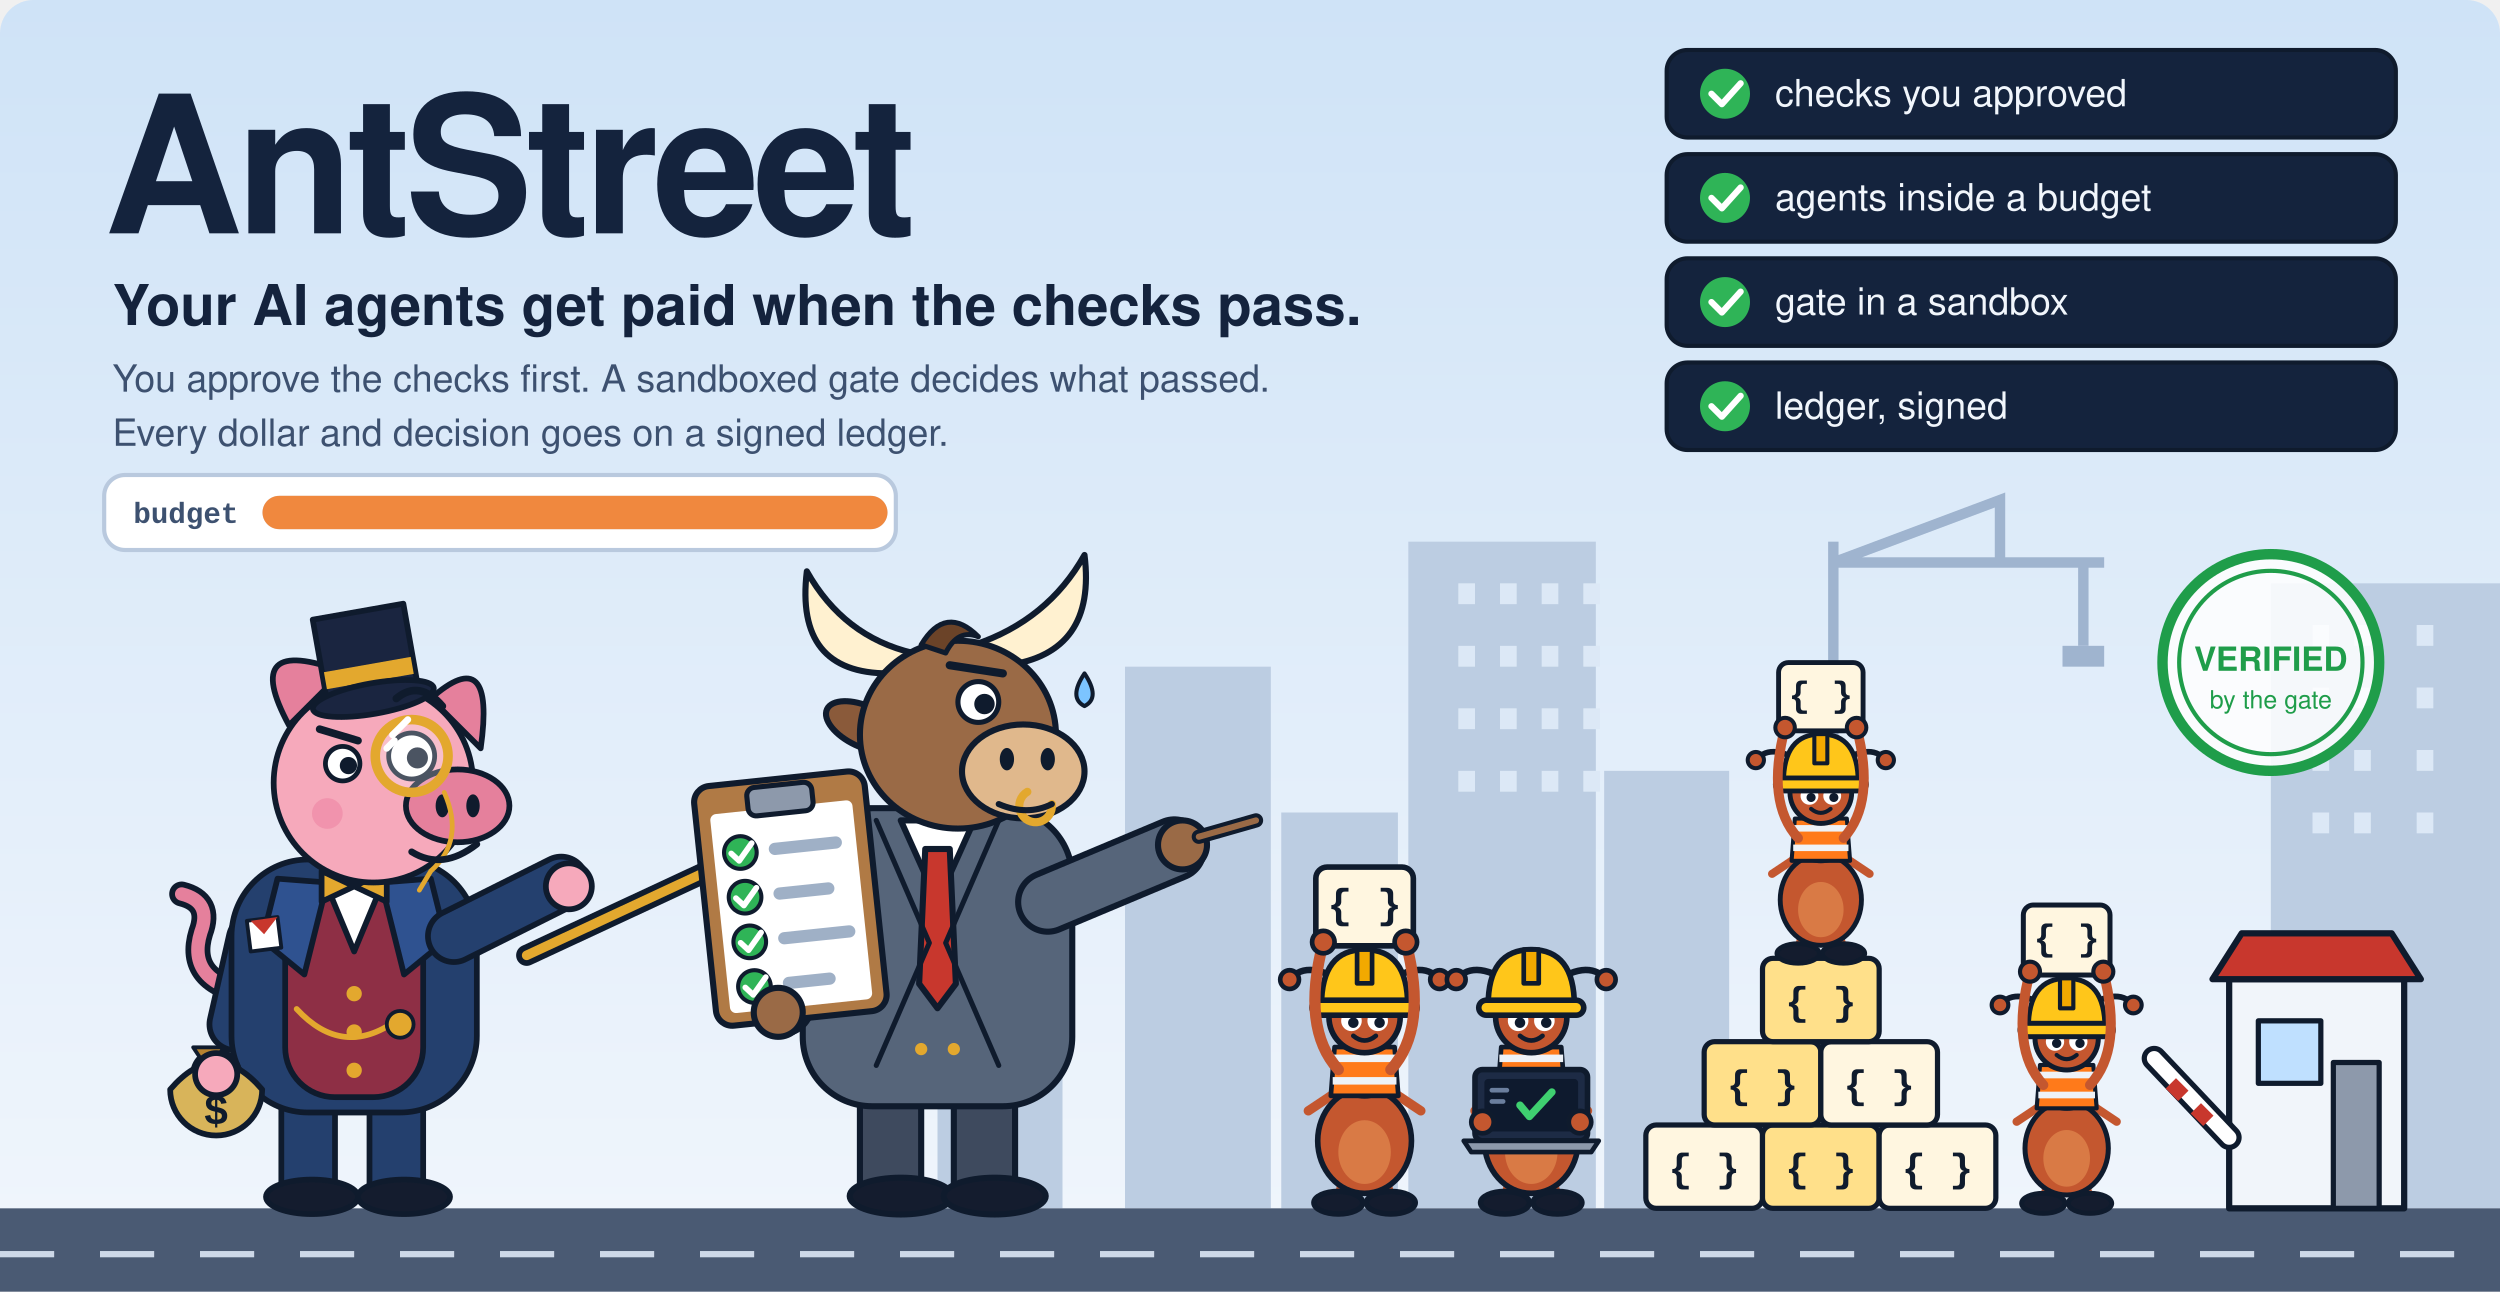
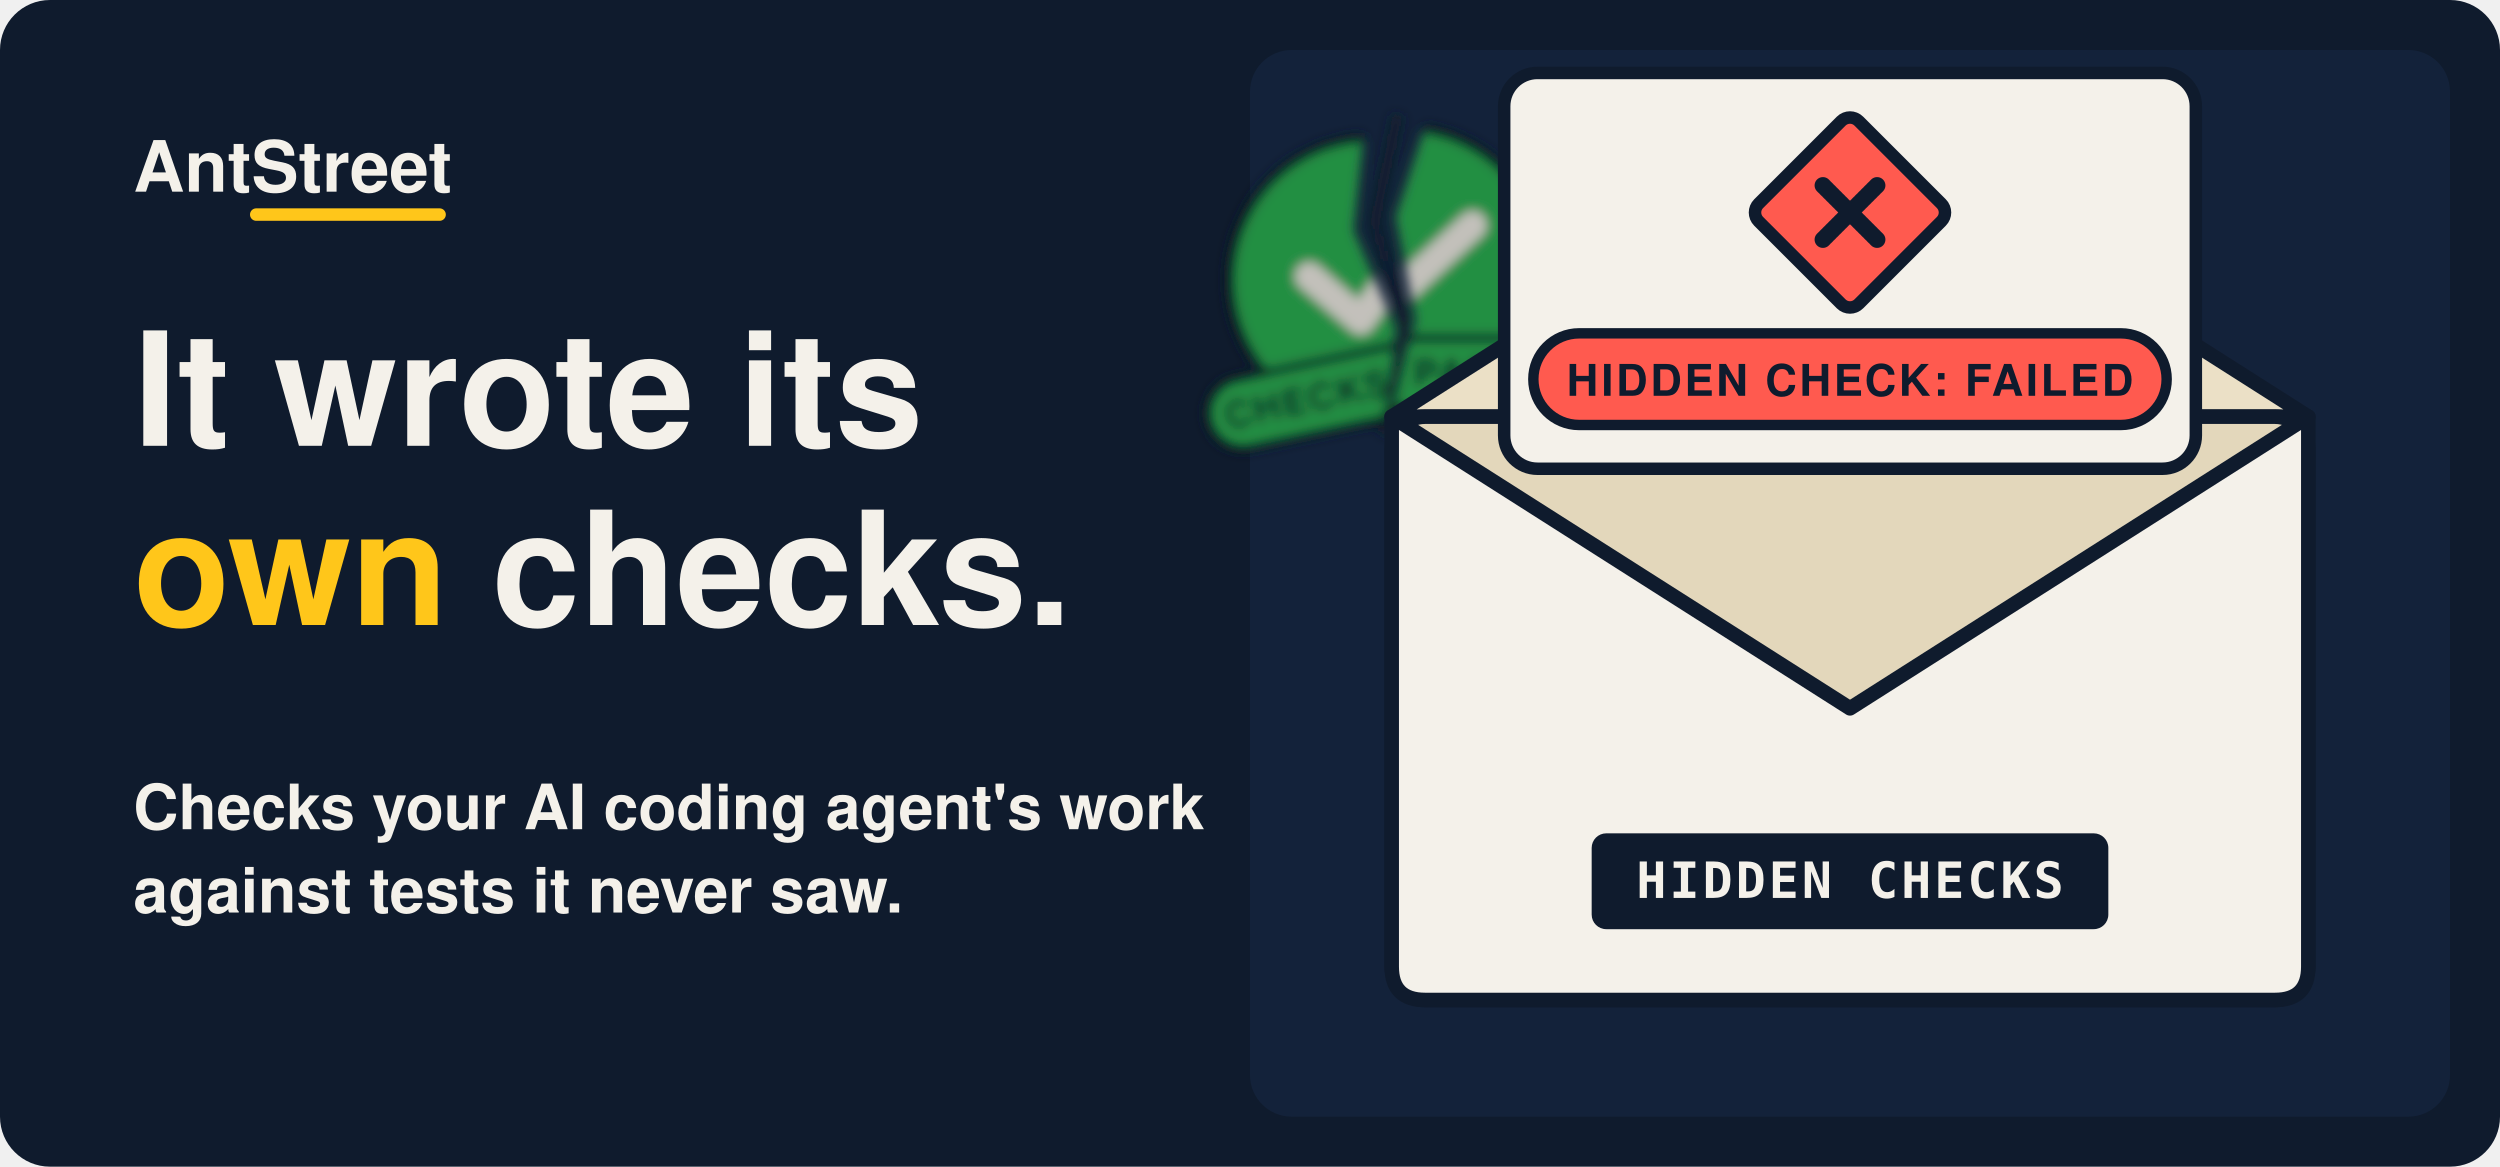
- <svg xmlns="http://www.w3.org/2000/svg" viewBox="0 0 1200 620" width="1200" height="620" role="img" aria-label="AntStreet: a pig investor in a three-piece suit directs a bull boss with a clipboard of ticked checks, who directs hard-hat ants building a tower of code blocks toward a VERIFIED gate">
-   <style>text{font-family:-apple-system,BlinkMacSystemFont,'Segoe UI',Helvetica,Arial,sans-serif}
- .m{font-family:ui-monospace,SFMono-Regular,Menlo,Consolas,'Liberation Mono',monospace;font-weight:700}
- .o{stroke:#0f1b2d;stroke-width:3;stroke-linejoin:round;stroke-linecap:round}
- .l{fill:none;stroke:#0f1b2d;stroke-width:3;stroke-linecap:round;stroke-linejoin:round}
- @keyframes bob{50%{transform:translateY(-6px)}}
- .bob{animation:bob 1.6s ease-in-out infinite}.b2{animation-delay:-.5s}.b3{animation-delay:-1s}
- @keyframes glint{0%,70%,100%{opacity:0}78%,88%{opacity:1}}
- .glint{animation:glint 4s ease-in-out infinite}
- @keyframes drain{0%{width:300px}85%,100%{width:96px}}
- @keyframes stamp{0%,80%{opacity:0;transform:scale(2.2) rotate(-14deg)}90%,100%{opacity:1;transform:scale(1) rotate(-14deg)}}
- .bar{animation:drain 8s ease-in-out infinite alternate}
- .seal{transform-box:fill-box;transform-origin:center;animation:stamp 8s ease-out infinite}
- @keyframes t0{0%,10%{opacity:0}16%,100%{opacity:1}}.t0{animation:t0 8s infinite}
- @keyframes t1{0%,28%{opacity:0}34%,100%{opacity:1}}.t1{animation:t1 8s infinite}
- @keyframes t2{0%,46%{opacity:0}52%,100%{opacity:1}}.t2{animation:t2 8s infinite}
- @keyframes t3{0%,64%{opacity:0}70%,100%{opacity:1}}.t3{animation:t3 8s infinite}
- @media (prefers-reduced-motion:reduce){*{animation:none!important}}</style>
+ <svg xmlns="http://www.w3.org/2000/svg" viewBox="0 0 1200 560" width="1200" height="560" role="img" aria-label="AntStreet. It wrote its own checks. A green CHECKS PASSED seal; a sealed envelope of hidden checks opens, the card inside turns into a red diamond with an X reading HIDDEN CHECK: FAILED, and the seal cracks. Checks your AI coding agent's work against tests it never saw.">
+   <style>
+ /* Tokens: a self-backgrounded navy card by default; paper when the viewer prefers light. */
+ .bg{fill:#0f1b2d}.ink{fill:#f4f1ea}.emph{fill:#ffc61a}.mute{fill:#9aa7b8}.stage{fill:#13223a}.obar{fill:none}
+ @media (prefers-color-scheme:light){.bg{fill:#f4f1ea}.ink{fill:#0f1b2d}.emph{fill:#0f1b2d}.mute{fill:#4c5a6e}.stage{fill:#e4ded0}.bar,.obar{fill:#ffc61a}}
+ text{font-family:"Bricolage Grotesque",-apple-system,"SF Pro Display","Segoe UI",Helvetica,Arial,sans-serif;font-weight:800}
+ .mono{font-family:ui-monospace,SFMono-Regular,Menlo,Consolas,monospace;font-weight:600;letter-spacing:.06em}
+ .caps{letter-spacing:.06em}
+ .a{animation-duration:8.9s;animation-iteration-count:infinite;animation-fill-mode:both}
+ .fb{transform-box:fill-box;transform-origin:50% 50%}
+ .ft{transform-box:fill-box;transform-origin:50% 0}
+ .fbot{transform-box:fill-box;transform-origin:50% 100%}
+ /* 0.0 s seal landed; 0.8 s match cut; 1.6 s flap opens; 1.9 s diamond, pill, crack; 2.6 s lockup; hold; 0.3 s crossfade */
+ #front{animation-name:front;animation-timing-function:steps(1,end)}
+ @keyframes front{0%,8.98%{opacity:1}9%,96.6%{opacity:0}100%{opacity:1}}
+ #world{animation-name:world}
+ @keyframes world{0%,8.98%{opacity:0}9%,96.6%{opacity:1}100%{opacity:0}}
+ #flapf{animation-name:flapf;animation-timing-function:cubic-bezier(.65,0,.35,1)}
+ @keyframes flapf{0%,18%{transform:scaleY(1)}19.5%,100%{transform:scaleY(0)}}
+ #flapb{animation-name:flapb;animation-timing-function:cubic-bezier(.65,0,.35,1)}
+ @keyframes flapb{0%,19.5%{transform:scaleY(0)}21%,100%{transform:scaleY(1)}}
+ #wax{animation-name:wax}
+ @keyframes wax{0%,18%{opacity:1}20%,100%{opacity:0}}
+ #waxl{animation-name:waxl}#waxr{animation-name:waxr}
+ @keyframes waxl{0%,18%{transform:translate(0,0) rotate(0)}19%,100%{transform:translate(-10px,0) rotate(-10deg)}}
+ @keyframes waxr{0%,18%{transform:translate(0,0) rotate(0)}19%,100%{transform:translate(10px,0) rotate(10deg)}}
+ #card{animation-name:card;animation-timing-function:cubic-bezier(.16,1,.3,1)}
+ @keyframes card{0%,18.5%{transform:translateY(230px)}21.1%,100%{transform:translateY(0)}}
+ #circ{animation-name:circ;animation-timing-function:cubic-bezier(.7,0,.2,1)}
+ @keyframes circ{0%,21.35%{opacity:1;transform:scale(1)}23.3%,100%{opacity:0;transform:scale(.8)}}
+ #dia{animation-name:dia;animation-timing-function:cubic-bezier(.7,0,.2,1)}
+ @keyframes dia{0%,21.35%{opacity:0;transform:rotate(0) scale(.8)}23.3%,100%{opacity:1;transform:rotate(45deg) scale(1)}}
+ .x{stroke-dasharray:1;animation-name:x;animation-timing-function:linear}
+ @keyframes x{0%,22.4%{stroke-dashoffset:1}23.6%,100%{stroke-dashoffset:0}}
+ #pill{animation-name:pill}
+ @keyframes pill{0%,21.35%{opacity:0}22%,100%{opacity:1}}
+ #crack{stroke-dasharray:1;animation-name:crack;animation-timing-function:linear}
+ @keyframes crack{0%,21.35%{stroke-dashoffset:1}22.8%,100%{stroke-dashoffset:0}}
+ #hl{animation-name:hl;animation-timing-function:cubic-bezier(.7,0,.2,1)}#hr{animation-name:hr;animation-timing-function:cubic-bezier(.7,0,.2,1)}
+ @keyframes hl{0%,21.35%{transform:translate(0,0) rotate(0)}22.8%,100%{transform:translate(-12px,4px) rotate(-6deg)}}
+ @keyframes hr{0%,21.35%{transform:translate(0,0) rotate(0)}22.8%,100%{transform:translate(12px,-4px) rotate(6deg)}}
+ #lock{animation-name:lock;animation-timing-function:cubic-bezier(.2,.8,.2,1)}
+ @keyframes lock{0%,29.2%{opacity:0;transform:translateY(16px)}31.1%,96.6%{opacity:1;transform:translateY(0)}100%{opacity:0;transform:translateY(0)}}
+ @media (prefers-reduced-motion:reduce){*{animation:none!important}}
+ </style>
  <defs>
-     <linearGradient id="sk" x1="0" y1="0" x2="0" y2="1">
-       <stop offset="0" stop-color="#cfe3f7" />
-       <stop offset="1" stop-color="#f1f6fc" />
-     </linearGradient>
+     <g id="seal">
+       <circle r="110" fill="#2fb457" stroke="#0f1b2d" stroke-width="7" />
+       <polyline points="-48,-8 -12,30 50,-40" fill="none" stroke="#f4f1ea" stroke-width="22" stroke-linecap="round" stroke-linejoin="round" />
+       <g transform="rotate(-6) translate(0 80)">
+         <rect x="-146" y="-27" width="292" height="54" rx="27" fill="#2fb457" stroke="#0f1b2d" stroke-width="6" />
+         <text y="10" text-anchor="middle" font-size="29" fill="#0f1b2d" class="caps">CHECKS PASSED</text>
+       </g>
+     </g>
+     <clipPath id="cl">
+       <polygon points="-260,-260 8,-260 8,-124 -10,-40 14,38 -2,124 -2,260 -260,260" />
+     </clipPath>
+     <clipPath id="cr">
+       <polygon points="260,-260 8,-260 8,-124 -10,-40 14,38 -2,124 -2,260 260,260" />
+     </clipPath>
+     <g id="waxart">
+       <circle r="72" fill="#e3a82e" stroke="#0f1b2d" stroke-width="6" />
+       <circle r="54" fill="none" stroke="#b9861d" stroke-width="4" />
+       <path d="M0 -24 a12 12 0 1 1 -0.1 0 Z M-7 -8 L7 -8 L10 26 L-10 26 Z" fill="#0f1b2d" />
+     </g>
+     <clipPath id="wl">
+       <polygon points="-90,-90 4,-90 -6,-24 8,24 -2,90 -90,90" />
+     </clipPath>
+     <clipPath id="wr">
+       <polygon points="90,-90 4,-90 -6,-24 8,24 -2,90 90,90" />
+     </clipPath>
+     <filter id="soft" x="-30%" y="-30%" width="160%" height="160%">
+       <feGaussianBlur stdDeviation="4" />
+       <feComponentTransfer>
+         <feFuncR type="linear" slope=".6" />
+         <feFuncG type="linear" slope=".6" />
+         <feFuncB type="linear" slope=".6" />
+       </feComponentTransfer>
+     </filter>
  </defs>
-   <rect width="1200" height="620" rx="16" fill="url(#sk)" />
-   <rect x="540" y="320" width="70" height="260" fill="#bccde2" />
-   <rect x="615" y="390" width="56" height="190" fill="#bccde2" />
-   <rect x="676" y="260" width="90" height="320" fill="#bccde2" />
-   <rect x="770" y="370" width="60" height="210" fill="#bccde2" />
-   <rect x="1090" y="280" width="110" height="300" fill="#bccde2" />
-   <rect x="1150" y="340" width="50" height="240" fill="#bccde2" />
-   <rect x="450" y="430" width="60" height="150" fill="#bccde2" />
-   <rect x="700" y="280" width="8" height="10" fill="#dce8f6" />
-   <rect x="700" y="310" width="8" height="10" fill="#dce8f6" />
-   <rect x="700" y="340" width="8" height="10" fill="#dce8f6" />
-   <rect x="700" y="370" width="8" height="10" fill="#dce8f6" />
-   <rect x="720" y="280" width="8" height="10" fill="#dce8f6" />
-   <rect x="720" y="310" width="8" height="10" fill="#dce8f6" />
-   <rect x="720" y="340" width="8" height="10" fill="#dce8f6" />
-   <rect x="720" y="370" width="8" height="10" fill="#dce8f6" />
-   <rect x="740" y="280" width="8" height="10" fill="#dce8f6" />
-   <rect x="740" y="310" width="8" height="10" fill="#dce8f6" />
-   <rect x="740" y="340" width="8" height="10" fill="#dce8f6" />
-   <rect x="740" y="370" width="8" height="10" fill="#dce8f6" />
-   <rect x="760" y="280" width="8" height="10" fill="#dce8f6" />
-   <rect x="760" y="310" width="8" height="10" fill="#dce8f6" />
-   <rect x="760" y="340" width="8" height="10" fill="#dce8f6" />
-   <rect x="760" y="370" width="8" height="10" fill="#dce8f6" />
-   <rect x="1110" y="300" width="8" height="10" fill="#dce8f6" />
-   <rect x="1110" y="330" width="8" height="10" fill="#dce8f6" />
-   <rect x="1110" y="360" width="8" height="10" fill="#dce8f6" />
-   <rect x="1110" y="390" width="8" height="10" fill="#dce8f6" />
-   <rect x="1130" y="300" width="8" height="10" fill="#dce8f6" />
-   <rect x="1130" y="330" width="8" height="10" fill="#dce8f6" />
-   <rect x="1130" y="360" width="8" height="10" fill="#dce8f6" />
-   <rect x="1130" y="390" width="8" height="10" fill="#dce8f6" />
-   <rect x="1160" y="300" width="8" height="10" fill="#dce8f6" />
-   <rect x="1160" y="330" width="8" height="10" fill="#dce8f6" />
-   <rect x="1160" y="360" width="8" height="10" fill="#dce8f6" />
-   <rect x="1160" y="390" width="8" height="10" fill="#dce8f6" />
-   <path d="M880,260 V440 M880,270 H1010 M880,270 L960,240 V270 M1000,270 V310" stroke="#9fb4cf" stroke-width="5" fill="none" />
-   <rect x="990" y="310" width="20" height="10" fill="#9fb4cf" />
-   <rect x="0" y="580" width="1200" height="40" fill="#4a5a73" />
-   <path d="M0,602 H1200" stroke="#cdd8e8" stroke-width="3" stroke-dasharray="26 22" />
-   <text x="50" y="112" font-size="92" font-weight="800" fill="#14233d" letter-spacing="-3">AntStreet</text>
-   <text x="54" y="156" font-size="27" font-weight="600" fill="#14233d">Your AI agents get paid when the checks pass.</text>
-   <text x="54" y="188" font-size="18" fill="#3d5170">You approve the checks first. A sandboxed gate decides what passed.</text>
-   <text x="54" y="214" font-size="18" fill="#3d5170">Every dollar and decision goes on a signed ledger.</text>
-   <rect x="50" y="228" width="380" height="36" rx="10" fill="#fff" stroke="#b9c9de" stroke-width="2" />
-   <text class="m" x="64" y="251" font-size="14" fill="#3d5170">budget</text>
-   <rect x="126" y="238" width="300" height="16" rx="8" fill="#dbe5f1" />
-   <rect class="bar" x="126" y="238" width="300" height="16" rx="8" fill="#f0883e" />
-   <rect class="o" x="790" y="540" width="56" height="40" rx="5" fill="#fff6e0" style="stroke-width:2.500" />
-   <text class="m" x="818.0" y="567.0" font-size="19" text-anchor="middle" fill="#0f1b2d">{ }</text>
-   <rect class="o" x="846" y="540" width="56" height="40" rx="5" fill="#ffe08a" style="stroke-width:2.500" />
-   <text class="m" x="874.0" y="567.0" font-size="19" text-anchor="middle" fill="#0f1b2d">{ }</text>
-   <rect class="o" x="902" y="540" width="56" height="40" rx="5" fill="#fff6e0" style="stroke-width:2.500" />
-   <text class="m" x="930.0" y="567.0" font-size="19" text-anchor="middle" fill="#0f1b2d">{ }</text>
-   <rect class="o" x="818" y="500" width="56" height="40" rx="5" fill="#ffe08a" style="stroke-width:2.500" />
-   <text class="m" x="846.0" y="527.0" font-size="19" text-anchor="middle" fill="#0f1b2d">{ }</text>
-   <rect class="o" x="874" y="500" width="56" height="40" rx="5" fill="#fff6e0" style="stroke-width:2.500" />
-   <text class="m" x="902.0" y="527.0" font-size="19" text-anchor="middle" fill="#0f1b2d">{ }</text>
-   <rect class="o" x="846" y="460" width="56" height="40" rx="5" fill="#ffe08a" style="stroke-width:2.500" />
-   <text class="m" x="874.0" y="487.0" font-size="19" text-anchor="middle" fill="#0f1b2d">{ }</text>
-   <rect class="o" x="1070" y="470" width="84" height="110" fill="#f1f5fa" />
-   <path class="o" d="M1062,470 H1162 L1148,448 H1076 Z" fill="#c8372d" />
-   <rect class="o" x="1084" y="490" width="30" height="30" fill="#bfe0ff" style="stroke-width:2.500" />
-   <rect class="o" x="1120" y="510" width="22" height="70" fill="#8d99ab" style="stroke-width:2.500" />
-   <path class="l" d="M1070,546 L1034,508" style="stroke-width:12;stroke:#0f1b2d" />
-   <path d="M1070,546 L1034,508" stroke="#fff" stroke-width="7" stroke-linecap="round" />
-   <path d="M1060,538 L1054,532 M1048,526 L1042,520" stroke="#c8372d" stroke-width="7" />
-   <rect x="800" y="24" width="350" height="42" rx="10" fill="#14233d" stroke="#0f1b2d" stroke-width="2" />
-   <g class="t0">
-     <circle cx="828" cy="45" r="12" fill="#2fb457" />
-     <path d="M821.500 45 l5 5 l9 -10" stroke="#fff" stroke-width="3" fill="none" stroke-linecap="round" stroke-linejoin="round" />
+   <rect class="bg" width="1200" height="560" rx="24" />
+   <rect class="stage" x="600" y="24" width="576" height="512" rx="20" />
+   <text x="64" y="92" font-size="34" class="ink">AntStreet</text>
+   <rect class="emph bar" x="120" y="100" width="94" height="6" rx="3" />
+   <text x="64" y="214" font-size="76" class="ink">It wrote its</text>
+   <rect class="obar" x="64" y="290" width="146" height="14" rx="3" />
+   <text x="64" y="300" font-size="76" class="ink">
+     <tspan class="emph">own</tspan> checks.</text>
+   <g id="lock" class="a">
+     <text x="64" y="398" font-size="30" class="ink">
+       <tspan x="64">Checks your AI coding agent's work</tspan>
+       <tspan x="64" dy="40">against tests it never saw.</tspan>
+     </text>
  </g>
-   <text x="852" y="51" font-size="18" fill="#f1f6fc">checks you approved</text>
-   <rect x="800" y="74" width="350" height="42" rx="10" fill="#14233d" stroke="#0f1b2d" stroke-width="2" />
-   <g class="t1">
-     <circle cx="828" cy="95" r="12" fill="#2fb457" />
-     <path d="M821.500 95 l5 5 l9 -10" stroke="#fff" stroke-width="3" fill="none" stroke-linecap="round" stroke-linejoin="round" />
-   </g>
-   <text x="852" y="101" font-size="18" fill="#f1f6fc">agents inside a budget</text>
-   <rect x="800" y="124" width="350" height="42" rx="10" fill="#14233d" stroke="#0f1b2d" stroke-width="2" />
-   <g class="t2">
-     <circle cx="828" cy="145" r="12" fill="#2fb457" />
-     <path d="M821.500 145 l5 5 l9 -10" stroke="#fff" stroke-width="3" fill="none" stroke-linecap="round" stroke-linejoin="round" />
-   </g>
-   <text x="852" y="151" font-size="18" fill="#f1f6fc">gate in a sandbox</text>
-   <rect x="800" y="174" width="350" height="42" rx="10" fill="#14233d" stroke="#0f1b2d" stroke-width="2" />
-   <g class="t3">
-     <circle cx="828" cy="195" r="12" fill="#2fb457" />
-     <path d="M821.500 195 l5 5 l9 -10" stroke="#fff" stroke-width="3" fill="none" stroke-linecap="round" stroke-linejoin="round" />
-   </g>
-   <text x="852" y="201" font-size="18" fill="#f1f6fc">ledger, signed</text>
-   <g class="seal">
-     <circle cx="1090" cy="318" r="52" fill="#fff" fill-opacity=".85" stroke="#1f9d4a" stroke-width="5" />
-     <circle cx="1090" cy="318" r="44" fill="none" stroke="#1f9d4a" stroke-width="2" />
-     <text x="1090" y="322" text-anchor="middle" font-size="16" font-weight="800" fill="#1f9d4a">VERIFIED</text>
-     <text x="1090" y="340" text-anchor="middle" font-size="12" fill="#1f9d4a">by the gate</text>
-   </g>
-   <g transform="translate(170,580) scale(0.92)">
-     <g>
-       <path class="l" d="M-54,-112 q-34,-6 -26,-32 q6,-16 -10,-20" style="stroke-width:13;stroke:#0f1b2d" />
-       <path class="l" d="M-54,-112 q-34,-6 -26,-32 q6,-16 -10,-20" style="stroke-width:7;stroke:#e5809c" />
-       <rect class="o" x="-38" y="-62" width="28" height="54" fill="#24406e" />
-       <rect class="o" x="8" y="-62" width="28" height="54" fill="#24406e" />
-       <ellipse class="o" cx="-22" cy="-6" rx="24" ry="9" fill="#141c2e" />
-       <ellipse class="o" cx="26" cy="-6" rx="24" ry="9" fill="#141c2e" />
-       <path class="l" d="M-52,-140 L-62,-96" style="stroke-width:30;stroke:#0f1b2d" />
-       <path class="l" d="M-52,-140 L-62,-96" style="stroke-width:24;stroke:#24406e" />
-       <rect class="o" x="-64" y="-182" width="128" height="132" rx="40" fill="#24406e" />
-       <rect class="o" x="-36" y="-170" width="72" height="112" rx="26" fill="#8e2f45" />
-       <path class="o" d="M-15,-170 L0,-134 L15,-170 Z" fill="#fff" />
-       <path class="o" d="M-40,-172 L-14,-170 L-26,-122 L-48,-140 Z" fill="#2f5290" />
-       <path class="o" d="M40,-172 L14,-170 L26,-122 L48,-140 Z" fill="#2f5290" />
-       <path class="o" d="M-17,-176 L0,-168 L-17,-160 Z M17,-176 L0,-168 L17,-160 Z" fill="#e3a82e" />
-       <circle cx="0" cy="-112" r="4" fill="#e3a82e" />
-       <circle cx="0" cy="-92" r="4" fill="#e3a82e" />
-       <circle cx="0" cy="-72" r="4" fill="#e3a82e" />
-       <path class="l" d="M-30,-104 Q-6,-78 22,-98" style="stroke-width:3;stroke:#e3a82e" />
-       <circle class="o" cx="24" cy="-96" r="7" fill="#e3a82e" style="stroke-width:2" />
-       <path class="o" d="M-56,-150 L-40,-152 L-38,-136 L-54,-134 Z" fill="#fff" style="stroke-width:2" />
-       <path d="M-54,-150 L-47,-143 L-40,-152 Z" fill="#c8372d" />
-       <circle class="o" cx="-72" cy="-70" r="12" fill="#f6a9bb" />
-       <path class="o" d="M-96,-62 a24,24 0 1 0 48,0 q-12,-14 -24,-14 q-12,0 -24,14 Z" fill="#d8b45a" />
-       <path class="o" d="M-84,-84 l8,12 l8,-12 Z" fill="#b5822f" style="stroke-width:2" />
-       <text class="m" x="-72" y="-44" font-size="22" text-anchor="middle" fill="#0f1b2d">$</text>
-       <circle class="o" cx="-72" cy="-70" r="11" fill="#f6a9bb" />
-       <path class="l" d="M52,-142 L108,-170" style="stroke-width:30;stroke:#0f1b2d" />
-       <path class="l" d="M52,-142 L108,-170" style="stroke-width:24;stroke:#24406e" />
-       <path class="l" d="M90,-132 L206,-186" style="stroke-width:10;stroke:#0f1b2d" />
-       <path class="l" d="M90,-132 L206,-186" style="stroke-width:11;stroke:#0f1b2d" />
-       <path class="l" d="M90,-132 L206,-186" style="stroke-width:5;stroke:#e3a82e" />
-       <circle class="o" cx="206" cy="-186" r="6" fill="#e3a82e" />
-       <circle class="o" cx="112" cy="-168" r="12" fill="#f6a9bb" />
-       <path class="o" d="M-34,-252 Q-60,-300 -6,-280 Z" fill="#e5809c" />
-       <path class="o" d="M40,-266 Q74,-296 66,-240 Z" fill="#e5809c" />
-       <circle class="o" cx="10" cy="-222" r="52" fill="#f6a9bb" />
-       <g transform="rotate(-10 10 -266)">
-         <rect class="o" x="-14" y="-312" width="48" height="46" fill="#1a2540" />
-         <rect x="-13" y="-284" width="46" height="9" fill="#e3a82e" />
-         <ellipse class="o" cx="10" cy="-266" rx="32" ry="8" fill="#1a2540" />
+   <g transform="translate(888 300)">
+     <g id="world" class="a">
+       <g transform="translate(-222 -168) scale(.62)" filter="url(#soft)">
+         <g id="hl" class="a fb" transform="translate(-12 4) rotate(-6)">
+           <use href="#seal" clip-path="url(#cl)" />
+         </g>
+         <g id="hr" class="a fb" transform="translate(12 -4) rotate(6)">
+           <use href="#seal" clip-path="url(#cr)" />
+         </g>
+         <polyline id="crack" class="a" points="8,-124 -10,-40 14,38 -2,124" pathLength="1" fill="none" stroke="#0f1b2d" stroke-width="11" stroke-linejoin="round" />
      </g>
-       <ellipse class="o" cx="54" cy="-210" rx="27" ry="19" fill="#e5809c" />
-       <ellipse cx="46" cy="-210" rx="3.5" ry="6" fill="#0f1b2d" />
-       <ellipse cx="62" cy="-210" rx="3.5" ry="6" fill="#0f1b2d" />
-       <circle class="o" cx="-6" cy="-232" r="9" fill="#fff" style="stroke-width:2.5" />
-       <circle cx="-3" cy="-231" r="4.5" fill="#0f1b2d" />
-       <circle class="o" cx="30" cy="-236" r="12" fill="#fff" style="stroke-width:2.5" />
-       <circle cx="33" cy="-235" r="5.5" fill="#0f1b2d" />
-       <circle cx="30" cy="-236" r="19" fill="#fff" fill-opacity=".25" stroke="#e3a82e" stroke-width="5" />
-       <g class="glint">
-         <path d="M20,-247 L28,-255 M17,-240 L21,-244" stroke="#fff" stroke-width="3.5" stroke-linecap="round" />
+       <g id="flapb" class="a fbot">
+         <polygon points="-220,-100 220,-100 0,-240" fill="#ebe0c6" stroke="#0f1b2d" stroke-width="7" stroke-linejoin="round" />
      </g>
-       <path class="l" d="M-18,-250 L2,-244" style="stroke-width:4" />
-       <path class="l" d="M22,-266 Q34,-276 46,-262" style="stroke-width:4" />
-       <path class="l" d="M47,-217 Q58,-192 40,-176 L34,-166" style="stroke-width:2.5;stroke:#e3a82e" />
-       <path class="l" d="M30,-186 Q46,-176 64,-190" style="stroke-width:3.5" />
-       <circle cx="-14" cy="-206" r="8" fill="#ef8aa6" opacity=".7" />
-     </g>
-   </g>
-   <g transform="translate(450,580) scale(0.98)">
-     <g>
-       <rect class="o" x="-38" y="-62" width="30" height="54" fill="#3e4a5e" />
-       <rect class="o" x="8" y="-62" width="30" height="54" fill="#3e4a5e" />
-       <ellipse class="o" cx="-18" cy="-6" rx="25" ry="9" fill="#141c2e" />
-       <ellipse class="o" cx="28" cy="-6" rx="25" ry="9" fill="#141c2e" />
-       <rect class="o" x="-66" y="-196" width="132" height="146" rx="34" fill="#56657a" />
-       <path class="o" d="M-18,-190 L0,-150 L18,-190 Z" fill="#fff" />
-       <path class="o" d="M-6,-176 L6,-176 L9,-110 L0,-98 L-9,-110 Z" fill="#c8372d" />
-       <path class="l" d="M-30,-190 L-4,-130 L-30,-70 M30,-190 L4,-130 L30,-70" style="stroke-width:2.500" />
-       <circle cx="-8" cy="-78" r="3" fill="#e3a82e" />
-       <circle cx="8" cy="-78" r="3" fill="#e3a82e" />
-       <path class="l" d="M-56,-152 L-76,-100" style="stroke-width:32;stroke:#0f1b2d" />
-       <path class="l" d="M-56,-152 L-76,-100" style="stroke-width:26;stroke:#56657a" />
-       <g transform="translate(-120,-206)">
-         <g transform="rotate(-6)">
-           <rect class="o" x="0" y="0" width="84" height="118" rx="8" fill="#b07a45" />
-           <rect x="7" y="14" width="70" height="98" rx="3" fill="#fff" />
-           <rect class="o" x="26" y="3" width="32" height="14" rx="4" fill="#8d99ab" style="stroke-width:2.500" />
-           <g class="t0">
-             <circle class="o" cx="20" cy="34" r="8" fill="#2fb457" style="stroke-width:2" />
-             <path d="M15.500 34 l3.500 4 l7 -8" stroke="#fff" stroke-width="2.800" fill="none" stroke-linecap="round" stroke-linejoin="round" />
+       <rect x="-220" y="-100" width="440" height="280" rx="16" fill="#e3d7bb" stroke="#0f1b2d" stroke-width="7" />
+       <g id="card" class="a">
+         <g transform="translate(0 -170)">
+           <rect x="-166" y="-95" width="332" height="190" rx="16" fill="#f4f1ea" stroke="#0f1b2d" stroke-width="6" />
+           <g transform="translate(0 -28)">
+             <g id="circ" class="a fb" opacity="0">
+               <circle r="36" fill="#e3a82e" stroke="#0f1b2d" stroke-width="6" />
+             </g>
+             <g id="dia" class="a fb" transform="rotate(45)">
+               <rect x="-34" y="-34" width="68" height="68" rx="6" fill="#ff5a4f" stroke="#0f1b2d" stroke-width="6" />
+             </g>
+             <g stroke="#0f1b2d" stroke-width="8" stroke-linecap="round">
+               <line class="a x" x1="-13" y1="-13" x2="13" y2="13" pathLength="1" />
+               <line class="a x" x1="13" y1="-13" x2="-13" y2="13" pathLength="1" />
+             </g>
          </g>
-           <rect x="34" y="31" width="36" height="6" rx="3" fill="#9fb0c6" />
-           <g class="t1">
-             <circle class="o" cx="20" cy="56" r="8" fill="#2fb457" style="stroke-width:2" />
-             <path d="M15.500 56 l3.500 4 l7 -8" stroke="#fff" stroke-width="2.800" fill="none" stroke-linecap="round" stroke-linejoin="round" />
+           <g id="pill" class="a" transform="translate(0 52)">
+             <rect x="-152" y="-22" width="304" height="44" rx="22" fill="#ff5a4f" stroke="#0f1b2d" stroke-width="5" />
+             <text y="8" text-anchor="middle" font-size="21" fill="#0f1b2d" class="caps">HIDDEN CHECK: FAILED</text>
          </g>
-           <rect x="34" y="53" width="30" height="6" rx="3" fill="#9fb0c6" />
-           <g class="t2">
-             <circle class="o" cx="20" cy="78" r="8" fill="#2fb457" style="stroke-width:2" />
-             <path d="M15.500 78 l3.500 4 l7 -8" stroke="#fff" stroke-width="2.800" fill="none" stroke-linecap="round" stroke-linejoin="round" />
-           </g>
-           <rect x="34" y="75" width="38" height="6" rx="3" fill="#9fb0c6" />
-           <g class="t3">
-             <circle class="o" cx="20" cy="100" r="8" fill="#2fb457" style="stroke-width:2" />
-             <path d="M15.500 100 l3.500 4 l7 -8" stroke="#fff" stroke-width="2.800" fill="none" stroke-linecap="round" stroke-linejoin="round" />
-           </g>
-           <rect x="34" y="97" width="26" height="6" rx="3" fill="#9fb0c6" />
        </g>
      </g>
-       <circle class="o" cx="-78" cy="-96" r="12" fill="#9a6a46" />
-       <path class="l" d="M54,-150 L116,-176" style="stroke-width:32;stroke:#0f1b2d" />
-       <path class="l" d="M54,-150 L116,-176" style="stroke-width:26;stroke:#56657a" />
-       <circle class="o" cx="120" cy="-178" r="12" fill="#9a6a46" />
-       <path class="l" d="M128,-182 L156,-190" style="stroke-width:7" />
-       <path class="l" d="M128,-182 L156,-190" style="stroke-width:3;stroke:#9a6a46" />
-       <path class="o" d="M-24,-262 Q-70,-262 -64,-312 Q-46,-280 -12,-272 Z" fill="#fff1d0" />
-       <path class="o" d="M34,-266 Q78,-272 72,-320 Q54,-288 18,-276 Z" fill="#fff1d0" />
-       <ellipse class="o" cx="-36" cy="-236" rx="20" ry="10" transform="rotate(25 -36 -236)" fill="#8a5a3a" />
-       <ellipse class="o" cx="10" cy="-232" rx="48" ry="46" fill="#9a6a46" />
-       <path class="o" d="M-8,-276 Q4,-296 20,-280 Q10,-284 4,-272 Z" fill="#6b4328" style="stroke-width:2.500" />
-       <ellipse class="o" cx="42" cy="-214" rx="30" ry="23" fill="#e0b88c" />
-       <ellipse cx="34" cy="-220" rx="3.500" ry="5.500" fill="#0f1b2d" />
-       <ellipse cx="54" cy="-220" rx="3.500" ry="5.500" fill="#0f1b2d" />
-       <path class="l" d="M44,-204 a8,8 0 1 0 12,6" style="stroke-width:4;stroke:#e3a82e" />
-       <circle class="o" cx="20" cy="-248" r="10" fill="#fff" style="stroke-width:2.500" />
-       <circle cx="23" cy="-247" r="5" fill="#0f1b2d" />
-       <path class="l" d="M6,-266 L32,-262" style="stroke-width:4" />
-       <path class="l" d="M30,-198 Q44,-192 56,-198" style="stroke-width:3" />
-       <path class="o" d="M72,-262 q-8,12 0,16 q8,-4 0,-16 Z" fill="#7cc4ff" style="stroke-width:2" />
+       <path d="M-220 -100 L0 40 L220 -100 L220 164 Q220 180 204 180 L-204 180 Q-220 180 -220 164 Z" fill="#f4f1ea" stroke="#0f1b2d" stroke-width="7" stroke-linejoin="round" />
+       <rect x="-124" y="100" width="248" height="46" rx="7" fill="#0f1b2d" />
+       <text y="131" text-anchor="middle" font-size="24" fill="#f4f1ea" class="mono">HIDDEN CHECKS</text>
+       <g id="flapf" class="a ft" transform="scale(1 0)">
+         <polygon points="-220,-100 220,-100 0,40" fill="#ebe0c6" stroke="#0f1b2d" stroke-width="7" stroke-linejoin="round" />
+       </g>
+       <g transform="translate(0 12)">
+         <g id="wax" class="a" opacity="0">
+           <g id="waxl" class="a fb">
+             <use href="#waxart" clip-path="url(#wl)" />
+           </g>
+           <g id="waxr" class="a fb">
+             <use href="#waxart" clip-path="url(#wr)" />
+           </g>
+         </g>
+       </g>
    </g>
-   </g>
-   <g transform="translate(655,580) scale(0.9)">
-     <g class="bob">
-       <g>
-         <path class="l" d="M-8,-118 Q-30,-134 -40,-122 M8,-118 Q30,-134 40,-122" style="stroke-width:3.500" />
-         <circle class="o" cx="-40" cy="-122" r="5" fill="#c4572f" style="stroke-width:2.500" />
-         <circle class="o" cx="40" cy="-122" r="5" fill="#c4572f" style="stroke-width:2.500" />
-         <path class="l" d="M-10,-14 L-14,0 M10,-14 L14,0" style="stroke-width:8;stroke:#c4572f" />
-         <ellipse class="o" cx="-14" cy="-3" rx="13" ry="6" fill="#141c2e" />
-         <ellipse class="o" cx="14" cy="-3" rx="13" ry="6" fill="#141c2e" />
-         <path class="l" d="M-12,-64 L-30,-52 M12,-64 L30,-52" style="stroke-width:5;stroke:#c4572f" />
-         <ellipse class="o" cx="0" cy="-36" rx="25" ry="28" fill="#c4572f" />
-         <ellipse cx="0" cy="-30" rx="14" ry="17" fill="#d97a45" />
-         <ellipse class="o" cx="0" cy="-74" rx="15" ry="14" fill="#c4572f" />
-         <path class="o" d="M-16,-86 L16,-86 L18,-60 L-18,-60 Z" fill="#ff7a1a" style="stroke-width:2.500" />
-         <path d="M-17,-80 H17 M-17,-68 H17" stroke="#eef2f7" stroke-width="4" />
-         <circle class="o" cx="0" cy="-102" r="19" fill="#c4572f" />
-         <circle cx="-7" cy="-100" r="5.500" fill="#fff" />
-         <circle cx="7" cy="-100" r="5.500" fill="#fff" />
-         <circle cx="-6" cy="-99" r="2.800" fill="#0f1b2d" />
-         <circle cx="8" cy="-99" r="2.800" fill="#0f1b2d" />
-         <path class="l" d="M-6,-92 Q0,-87 6,-92" style="stroke-width:2.500" />
-         <path class="o" d="M-23,-108 Q-23,-138 0,-138 Q23,-138 23,-108 Z" fill="#ffc61a" />
-         <rect class="o" x="-4" y="-138" width="8" height="18" fill="#f2a900" style="stroke-width:2.500" />
-         <rect class="o" x="-28" y="-111" width="56" height="8" rx="4" fill="#ffc61a" />
-       </g>
-       <path class="l" d="M-14,-74 Q-34,-96 -22,-142 M14,-74 Q34,-96 22,-142" style="stroke-width:6;stroke:#c4572f" />
-       <rect class="o" x="-26" y="-182" width="52" height="42" rx="6" fill="#fff6e0" />
-       <text class="m" x="0" y="-155" font-size="22" text-anchor="middle" fill="#0f1b2d">{ }</text>
-       <circle class="o" cx="-22" cy="-142" r="6" fill="#c4572f" style="stroke-width:2.500" />
-       <circle class="o" cx="22" cy="-142" r="6" fill="#c4572f" style="stroke-width:2.500" />
-     </g>
-   </g>
-   <g transform="translate(735,580) scale(0.9)">
-     <g class="bob b2">
-       <g>
-         <path class="l" d="M-8,-118 Q-30,-134 -40,-122 M8,-118 Q30,-134 40,-122" style="stroke-width:3.500" />
-         <circle class="o" cx="-40" cy="-122" r="5" fill="#c4572f" style="stroke-width:2.500" />
-         <circle class="o" cx="40" cy="-122" r="5" fill="#c4572f" style="stroke-width:2.500" />
-         <path class="l" d="M-10,-14 L-14,0 M10,-14 L14,0" style="stroke-width:8;stroke:#c4572f" />
-         <ellipse class="o" cx="-14" cy="-3" rx="13" ry="6" fill="#141c2e" />
-         <ellipse class="o" cx="14" cy="-3" rx="13" ry="6" fill="#141c2e" />
-         <path class="l" d="M-12,-64 L-30,-52 M12,-64 L30,-52" style="stroke-width:5;stroke:#c4572f" />
-         <ellipse class="o" cx="0" cy="-36" rx="25" ry="28" fill="#c4572f" />
-         <ellipse cx="0" cy="-30" rx="14" ry="17" fill="#d97a45" />
-         <ellipse class="o" cx="0" cy="-74" rx="15" ry="14" fill="#c4572f" />
-         <path class="o" d="M-16,-86 L16,-86 L18,-60 L-18,-60 Z" fill="#ff7a1a" style="stroke-width:2.500" />
-         <path d="M-17,-80 H17 M-17,-68 H17" stroke="#eef2f7" stroke-width="4" />
-         <circle class="o" cx="0" cy="-102" r="19" fill="#c4572f" />
-         <circle cx="-7" cy="-100" r="5.500" fill="#fff" />
-         <circle cx="7" cy="-100" r="5.500" fill="#fff" />
-         <circle cx="-6" cy="-99" r="2.800" fill="#0f1b2d" />
-         <circle cx="8" cy="-99" r="2.800" fill="#0f1b2d" />
-         <path class="l" d="M-6,-92 Q0,-87 6,-92" style="stroke-width:2.500" />
-         <path class="o" d="M-23,-108 Q-23,-138 0,-138 Q23,-138 23,-108 Z" fill="#ffc61a" />
-         <rect class="o" x="-4" y="-138" width="8" height="18" fill="#f2a900" style="stroke-width:2.500" />
-         <rect class="o" x="-28" y="-111" width="56" height="8" rx="4" fill="#ffc61a" />
-       </g>
-       <path class="l" d="M-14,-72 Q-34,-60 -26,-46 M14,-72 Q34,-60 26,-46" style="stroke-width:6;stroke:#c4572f" />
-       <rect class="o" x="-30" y="-74" width="60" height="38" rx="4" fill="#1d2b45" />
-       <rect x="-25" y="-69" width="50" height="28" rx="2" fill="#0e1a2e" />
-       <path class="l" d="M-6,-55 l5,6 l12,-13" style="stroke-width:4;stroke:#3fd070" />
-       <path d="M-21,-63 h8 M-21,-57 h6" stroke="#6b7f9e" stroke-width="2.500" stroke-linecap="round" />
-       <path class="o" d="M-36,-36 H36 L32,-30 H-32 Z" fill="#8d99ab" style="stroke-width:2.500" />
-       <circle class="o" cx="-26" cy="-46" r="6" fill="#c4572f" style="stroke-width:2.500" />
-       <circle class="o" cx="26" cy="-46" r="6" fill="#c4572f" style="stroke-width:2.500" />
-     </g>
-   </g>
-   <g transform="translate(874,460) scale(0.78)">
-     <g class="bob b3">
-       <g>
-         <path class="l" d="M-8,-118 Q-30,-134 -40,-122 M8,-118 Q30,-134 40,-122" style="stroke-width:3.500" />
-         <circle class="o" cx="-40" cy="-122" r="5" fill="#c4572f" style="stroke-width:2.500" />
-         <circle class="o" cx="40" cy="-122" r="5" fill="#c4572f" style="stroke-width:2.500" />
-         <path class="l" d="M-10,-14 L-14,0 M10,-14 L14,0" style="stroke-width:8;stroke:#c4572f" />
-         <ellipse class="o" cx="-14" cy="-3" rx="13" ry="6" fill="#141c2e" />
-         <ellipse class="o" cx="14" cy="-3" rx="13" ry="6" fill="#141c2e" />
-         <path class="l" d="M-12,-64 L-30,-52 M12,-64 L30,-52" style="stroke-width:5;stroke:#c4572f" />
-         <ellipse class="o" cx="0" cy="-36" rx="25" ry="28" fill="#c4572f" />
-         <ellipse cx="0" cy="-30" rx="14" ry="17" fill="#d97a45" />
-         <ellipse class="o" cx="0" cy="-74" rx="15" ry="14" fill="#c4572f" />
-         <path class="o" d="M-16,-86 L16,-86 L18,-60 L-18,-60 Z" fill="#ff7a1a" style="stroke-width:2.500" />
-         <path d="M-17,-80 H17 M-17,-68 H17" stroke="#eef2f7" stroke-width="4" />
-         <circle class="o" cx="0" cy="-102" r="19" fill="#c4572f" />
-         <circle cx="-7" cy="-100" r="5.500" fill="#fff" />
-         <circle cx="7" cy="-100" r="5.500" fill="#fff" />
-         <circle cx="-6" cy="-99" r="2.800" fill="#0f1b2d" />
-         <circle cx="8" cy="-99" r="2.800" fill="#0f1b2d" />
-         <path class="l" d="M-6,-92 Q0,-87 6,-92" style="stroke-width:2.500" />
-         <path class="o" d="M-23,-108 Q-23,-138 0,-138 Q23,-138 23,-108 Z" fill="#ffc61a" />
-         <rect class="o" x="-4" y="-138" width="8" height="18" fill="#f2a900" style="stroke-width:2.500" />
-         <rect class="o" x="-28" y="-111" width="56" height="8" rx="4" fill="#ffc61a" />
-       </g>
-       <path class="l" d="M-14,-74 Q-34,-96 -22,-142 M14,-74 Q34,-96 22,-142" style="stroke-width:6;stroke:#c4572f" />
-       <rect class="o" x="-26" y="-182" width="52" height="42" rx="6" fill="#fff6e0" />
-       <text class="m" x="0" y="-155" font-size="22" text-anchor="middle" fill="#0f1b2d">{ }</text>
-       <circle class="o" cx="-22" cy="-142" r="6" fill="#c4572f" style="stroke-width:2.500" />
-       <circle class="o" cx="22" cy="-142" r="6" fill="#c4572f" style="stroke-width:2.500" />
-     </g>
-   </g>
-   <g transform="translate(992,580) scale(0.8)">
-     <g class="bob b2">
-       <g>
-         <path class="l" d="M-8,-118 Q-30,-134 -40,-122 M8,-118 Q30,-134 40,-122" style="stroke-width:3.500" />
-         <circle class="o" cx="-40" cy="-122" r="5" fill="#c4572f" style="stroke-width:2.500" />
-         <circle class="o" cx="40" cy="-122" r="5" fill="#c4572f" style="stroke-width:2.500" />
-         <path class="l" d="M-10,-14 L-14,0 M10,-14 L14,0" style="stroke-width:8;stroke:#c4572f" />
-         <ellipse class="o" cx="-14" cy="-3" rx="13" ry="6" fill="#141c2e" />
-         <ellipse class="o" cx="14" cy="-3" rx="13" ry="6" fill="#141c2e" />
-         <path class="l" d="M-12,-64 L-30,-52 M12,-64 L30,-52" style="stroke-width:5;stroke:#c4572f" />
-         <ellipse class="o" cx="0" cy="-36" rx="25" ry="28" fill="#c4572f" />
-         <ellipse cx="0" cy="-30" rx="14" ry="17" fill="#d97a45" />
-         <ellipse class="o" cx="0" cy="-74" rx="15" ry="14" fill="#c4572f" />
-         <path class="o" d="M-16,-86 L16,-86 L18,-60 L-18,-60 Z" fill="#ff7a1a" style="stroke-width:2.500" />
-         <path d="M-17,-80 H17 M-17,-68 H17" stroke="#eef2f7" stroke-width="4" />
-         <circle class="o" cx="0" cy="-102" r="19" fill="#c4572f" />
-         <circle cx="-7" cy="-100" r="5.500" fill="#fff" />
-         <circle cx="7" cy="-100" r="5.500" fill="#fff" />
-         <circle cx="-6" cy="-99" r="2.800" fill="#0f1b2d" />
-         <circle cx="8" cy="-99" r="2.800" fill="#0f1b2d" />
-         <path class="l" d="M-6,-92 Q0,-87 6,-92" style="stroke-width:2.500" />
-         <path class="o" d="M-23,-108 Q-23,-138 0,-138 Q23,-138 23,-108 Z" fill="#ffc61a" />
-         <rect class="o" x="-4" y="-138" width="8" height="18" fill="#f2a900" style="stroke-width:2.500" />
-         <rect class="o" x="-28" y="-111" width="56" height="8" rx="4" fill="#ffc61a" />
-       </g>
-       <path class="l" d="M-14,-74 Q-34,-96 -22,-142 M14,-74 Q34,-96 22,-142" style="stroke-width:6;stroke:#c4572f" />
-       <rect class="o" x="-26" y="-182" width="52" height="42" rx="6" fill="#fff6e0" />
-       <text class="m" x="0" y="-155" font-size="22" text-anchor="middle" fill="#0f1b2d">{ }</text>
-       <circle class="o" cx="-22" cy="-142" r="6" fill="#c4572f" style="stroke-width:2.500" />
-       <circle class="o" cx="22" cy="-142" r="6" fill="#c4572f" style="stroke-width:2.500" />
+     <g id="front" class="a" opacity="0">
+       <use href="#seal" />
    </g>
  </g>
</svg>
